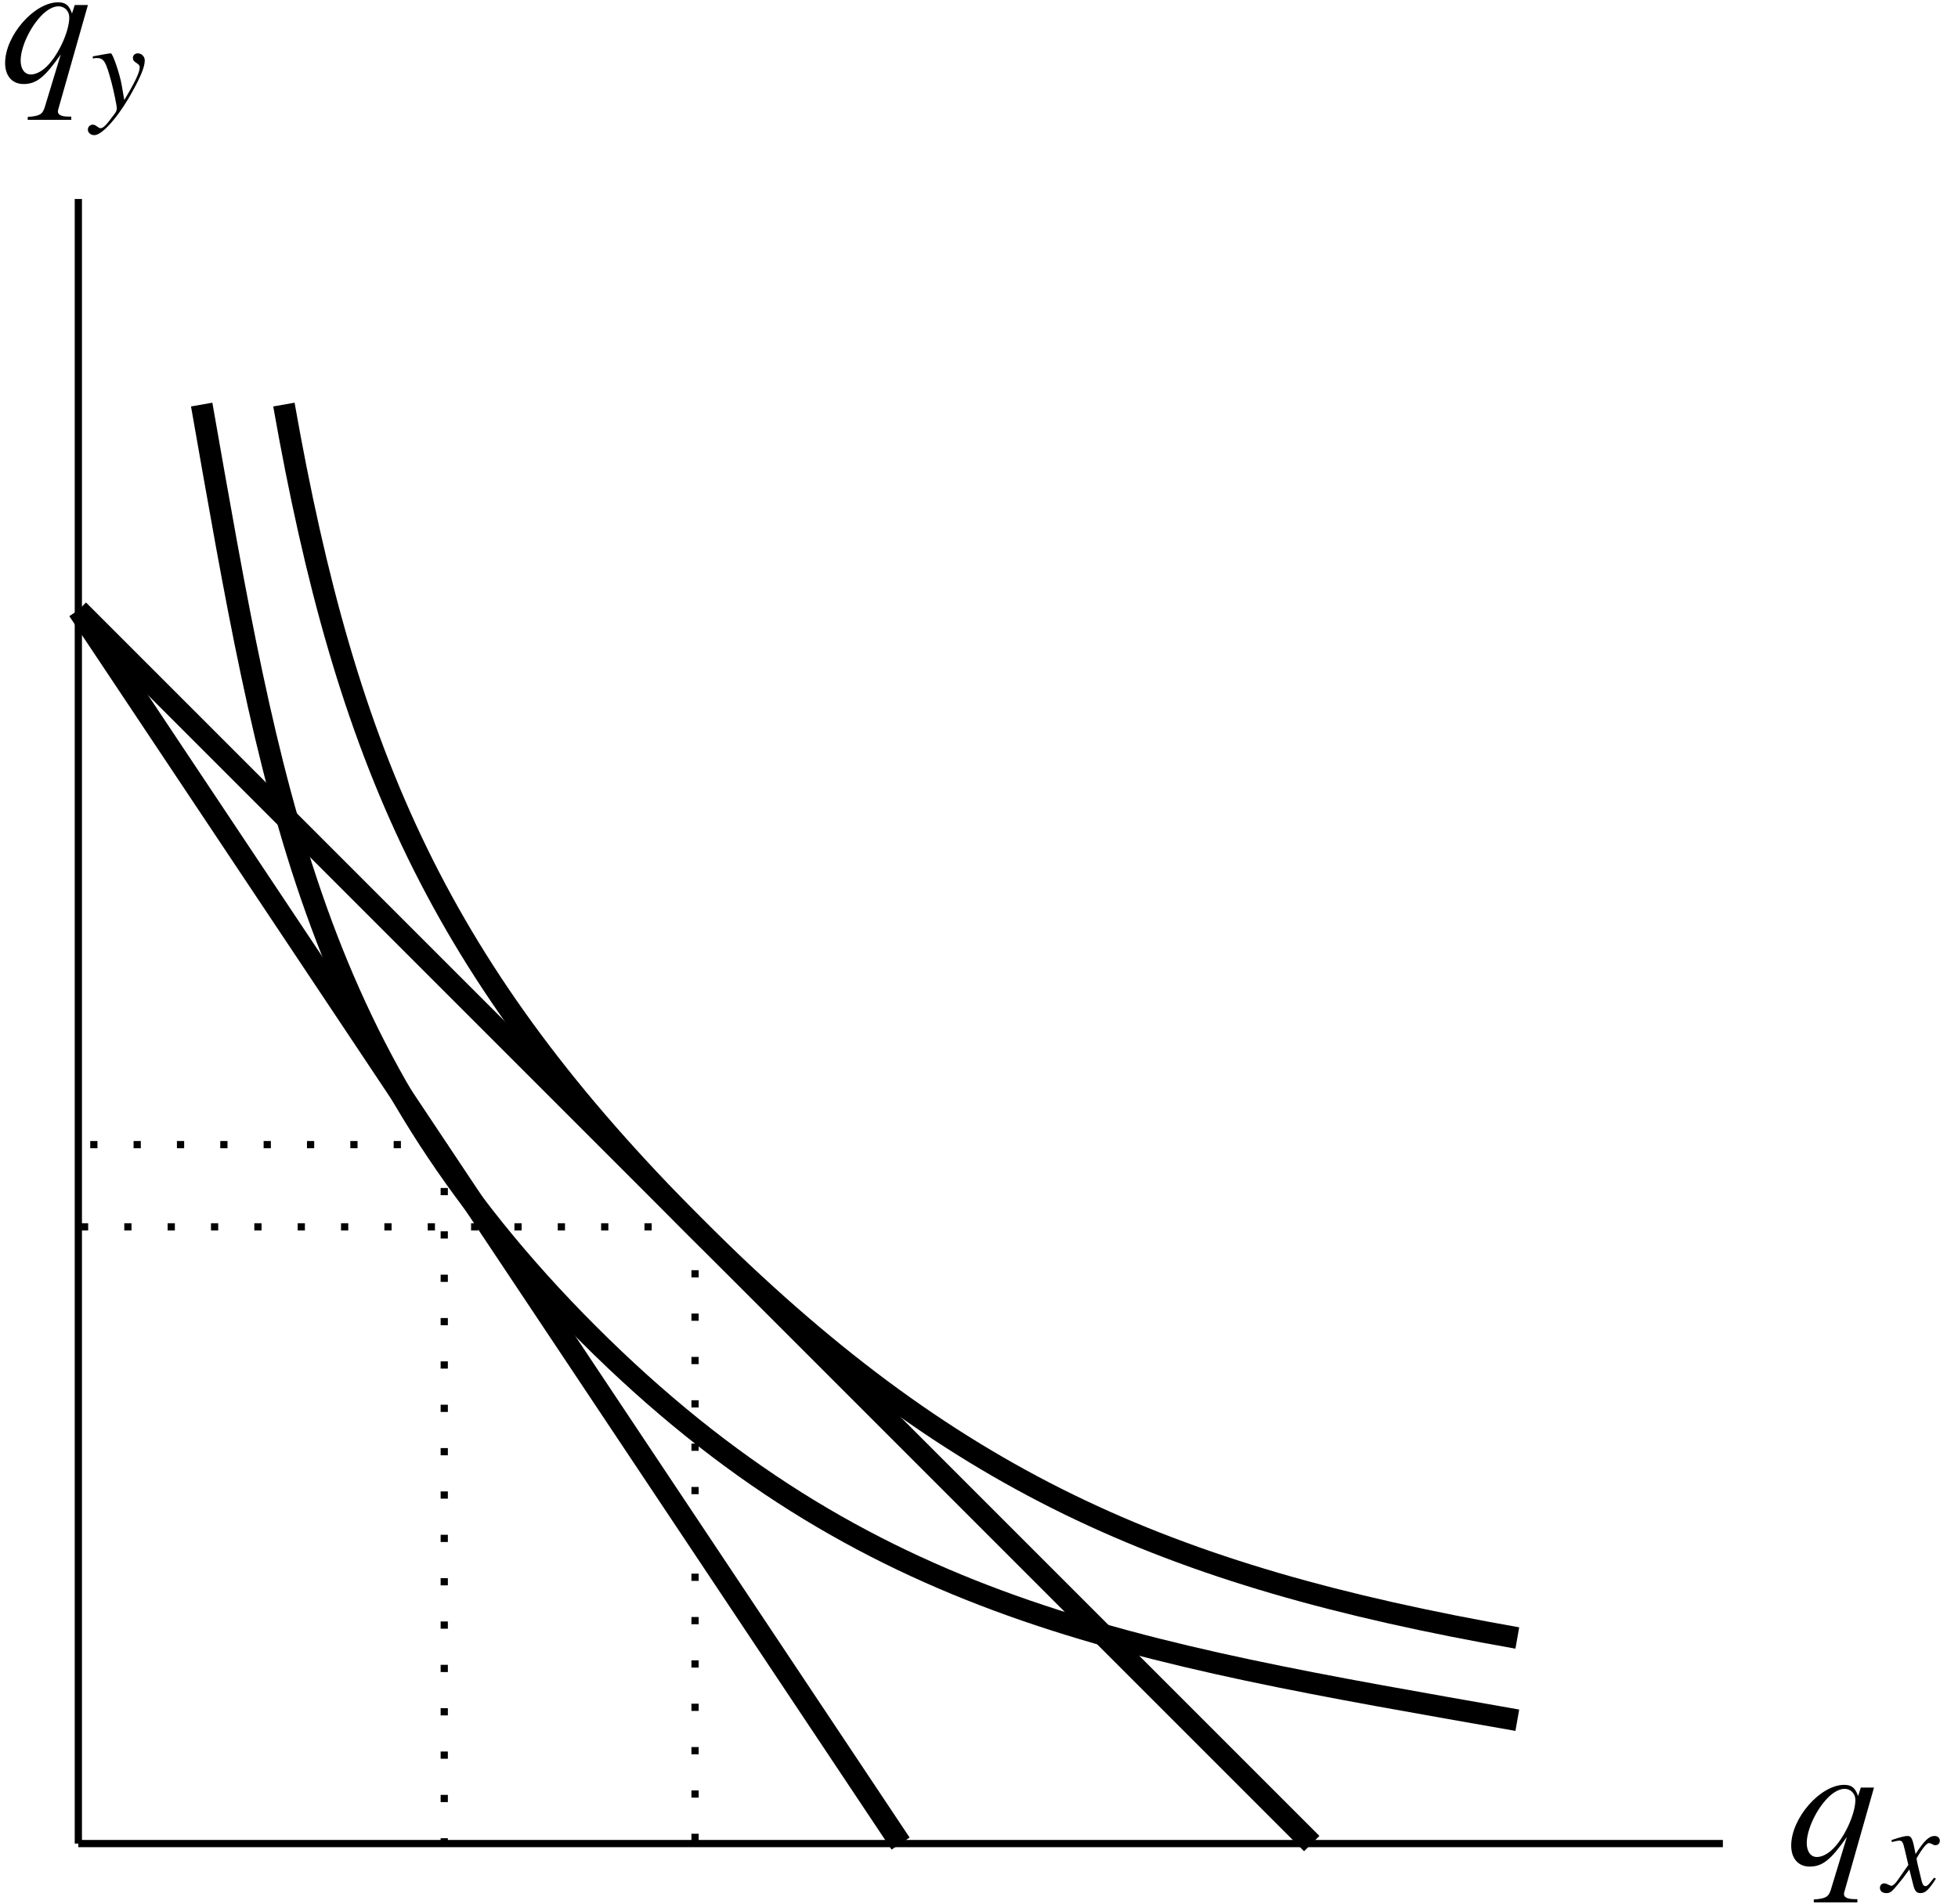
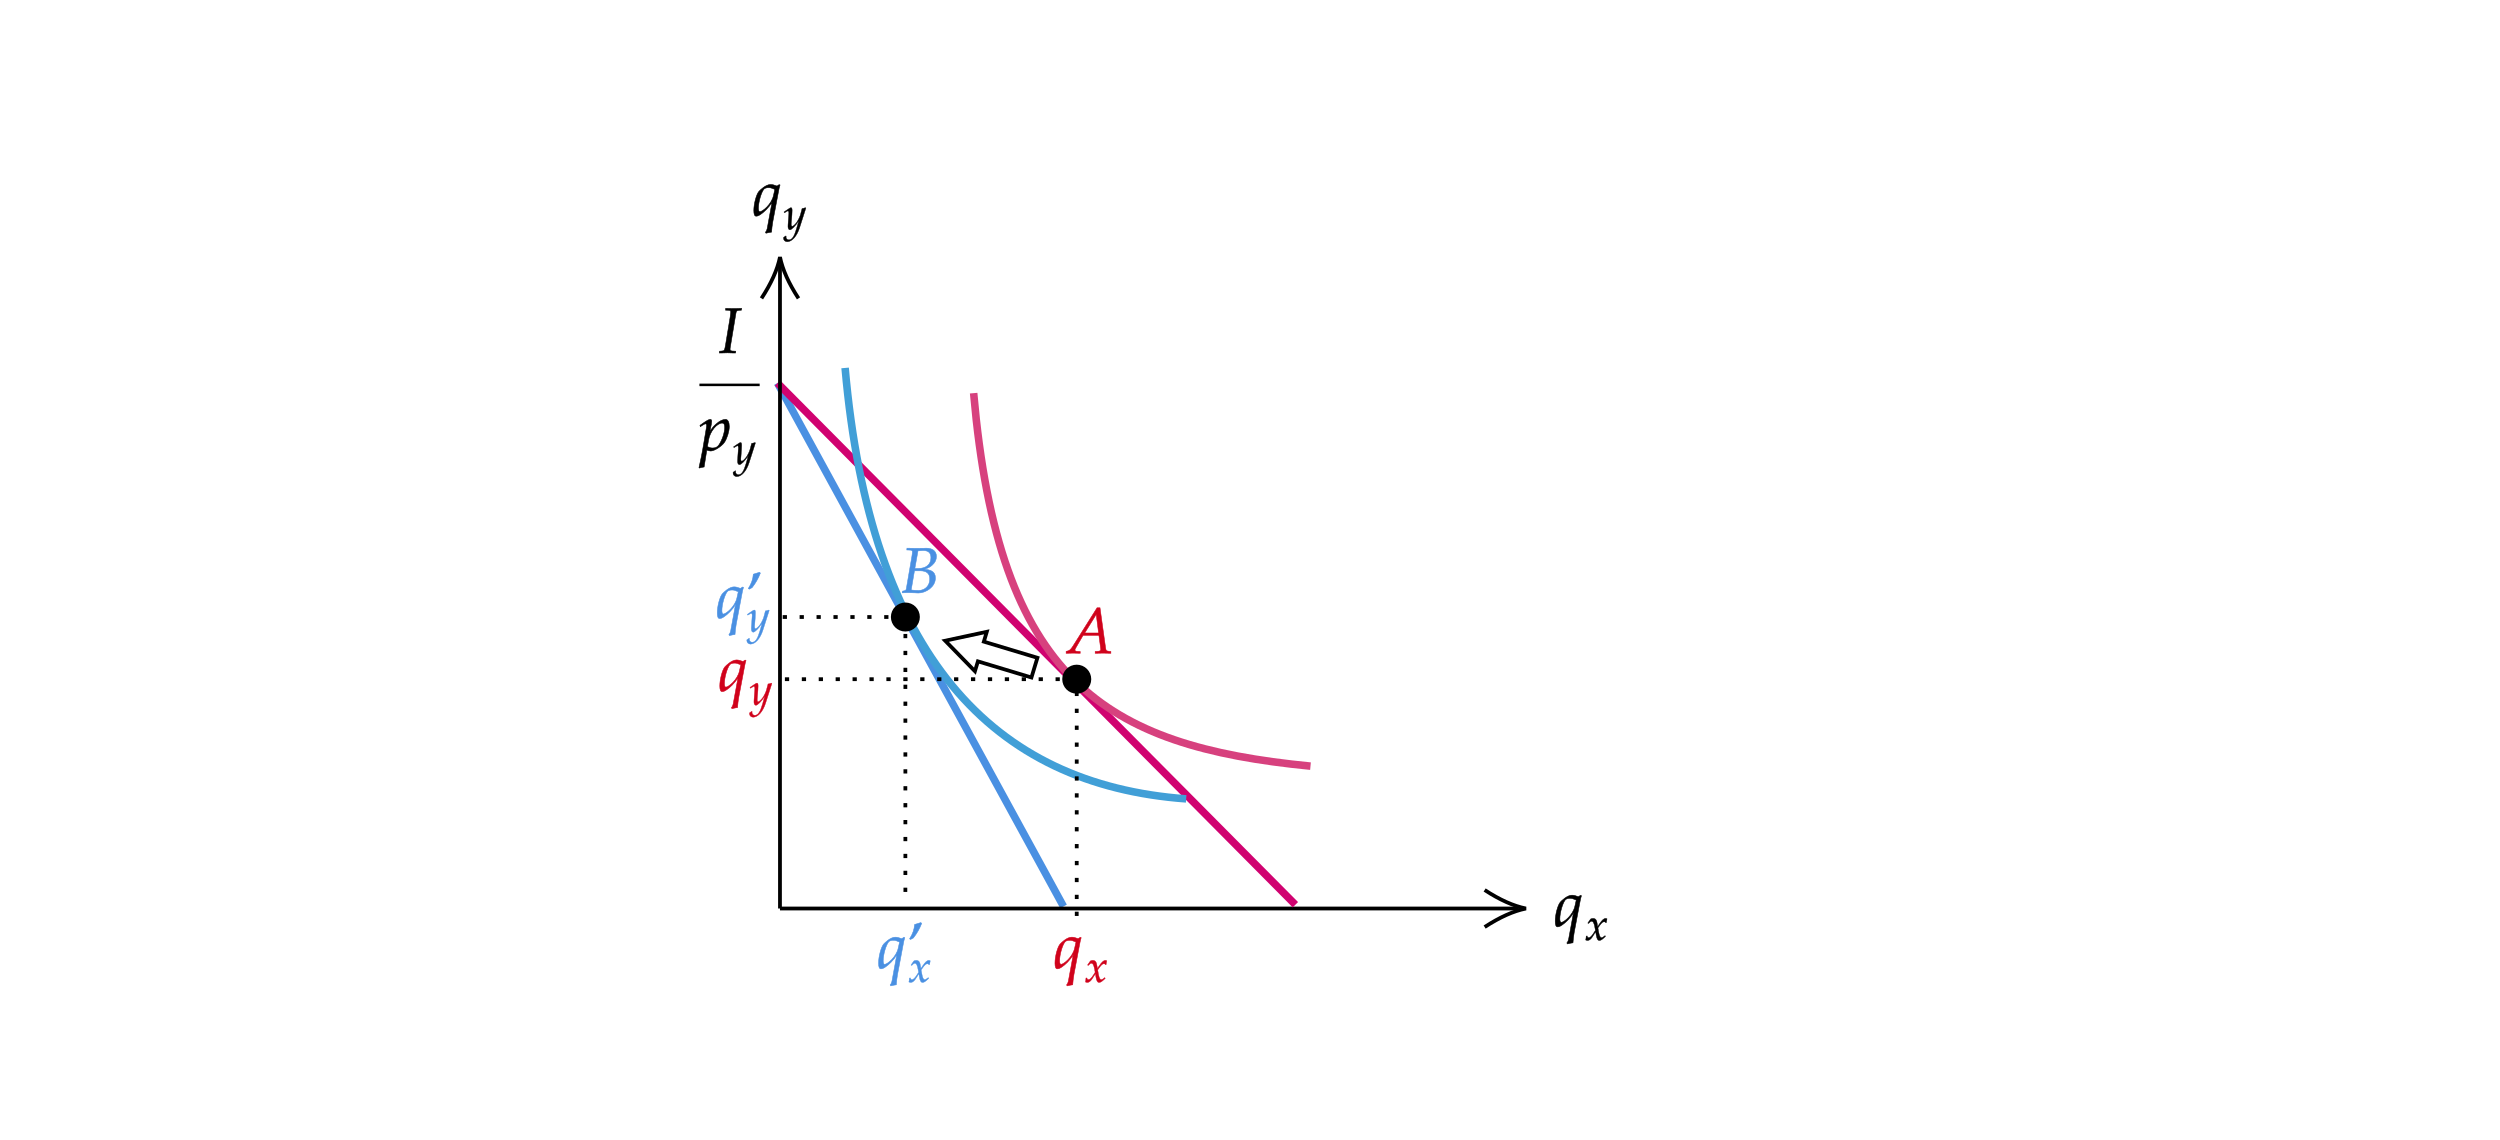
- <svg xmlns="http://www.w3.org/2000/svg" version="1.1" width="108pt" height="105pt" viewBox="0 0 108 105">
-   <g enable-background="new">
-     <path transform="matrix(.00359712,0,0,-.00359712,0,105)" stroke-width="110.783" stroke-linecap="butt" stroke-miterlimit="10" stroke-linejoin="miter" fill="none" stroke="#000000" d="M 1201.24 921.293 L 26418.7 921.293 " />
-     <path transform="matrix(.00359712,0,0,-.00359712,0,105)" d="M 28480.9 69.5 L 28433.8 69.5 C 28331.2 69.5 28273 97.234 28275.8 149.906 C 28275.8 158.219 28278.6 169.313 28281.3 180.391 L 28736 1779.97 L 28533.6 1779.97 L 28492 1649.67 C 28447.7 1777.19 28392.2 1821.55 28278.6 1821.55 C 27912.6 1821.55 27466.3 1311.47 27466.3 890.078 C 27466.3 693.25 27574.4 568.5 27749.1 568.5 C 27945.9 568.5 28073.4 671.078 28320.2 1023.16 L 28073.4 210.891 C 28037.4 100 27993 77.828 27812.8 63.953 L 27812.8 19.609 L 28480.9 19.609 L 28480.9 69.5 Z M 28286.9 1760.56 C 28378.4 1760.56 28450.4 1685.72 28450.4 1591.45 C 28450.4 1361.36 28261.9 967.703 28073.4 809.688 C 28001.3 748.703 27926.5 715.438 27860 715.438 C 27765.7 715.438 27704.7 798.594 27704.7 928.891 C 27704.7 1134.05 27848.9 1441.75 28029.1 1624.72 C 28115 1710.66 28206.5 1760.56 28286.9 1760.56 " />
-     <path transform="matrix(.00359712,0,0,-.00359712,0,105)" d="M 29658.3 398.172 C 29642.8 380.719 29633 369.094 29615.6 345.828 C 29571 287.672 29547.8 268.297 29526.4 268.297 C 29497.4 268.297 29479.9 293.484 29466.3 347.766 C 29462.5 363.281 29460.5 374.906 29458.6 380.719 C 29410.1 576.5 29388.8 665.672 29388.8 694.75 C 29474.1 844 29543.9 929.297 29578.8 929.297 C 29590.4 929.297 29605.9 923.484 29625.3 913.781 C 29648.6 900.219 29662.1 896.344 29677.6 896.344 C 29718.3 896.344 29745.5 925.422 29745.5 966.125 C 29745.5 1006.83 29712.5 1037.84 29666 1037.84 C 29580.7 1037.84 29507 968.063 29373.3 760.656 L 29352 867.266 C 29324.8 999.078 29303.5 1037.84 29251.2 1037.84 C 29208.5 1037.84 29142.6 1020.41 29024.4 981.641 L 29003.1 973.875 L 29010.8 944.797 C 29084.5 962.25 29101.9 966.125 29119.4 966.125 C 29167.8 966.125 29179.5 948.688 29206.6 832.375 L 29262.8 593.953 L 29103.9 367.156 C 29065.1 309 29026.3 274.109 29005 274.109 C 28993.4 274.109 28974 279.922 28954.6 291.547 C 28929.4 305.125 28908.1 310.938 28892.6 310.938 C 28855.7 310.938 28826.7 281.859 28826.7 243.094 C 28826.7 192.688 28865.4 161.672 28923.6 161.672 C 28983.7 161.672 29006.9 179.125 29103.9 297.375 C 29156.2 359.391 29196.9 411.734 29278.3 524.172 L 29336.5 291.547 C 29361.7 192.688 29386.9 161.672 29448.9 161.672 C 29522.6 161.672 29573 208.203 29685.4 382.656 L 29658.3 398.172 " />
-     <path transform="matrix(.00359712,0,0,-.00359712,0,105)" stroke-width="110.783" stroke-linecap="butt" stroke-miterlimit="10" stroke-linejoin="miter" fill="none" stroke="#000000" d="M 1201.24 921.293 L 1201.24 26138.7 " />
-     <path transform="matrix(.00359712,0,0,-.00359712,0,105)" d="M 1092.94 27402.5 L 1045.81 27402.5 C 943.234 27402.5 885.016 27430.2 887.797 27482.9 C 887.797 27491.2 890.563 27502.3 893.344 27513.4 L 1347.98 29113 L 1145.61 29113 L 1104.03 28982.7 C 1059.67 29110.2 1004.23 29154.5 890.563 29154.5 C 524.641 29154.5 78.312 28644.5 78.312 28223.1 C 78.312 28026.3 186.422 27901.5 361.078 27901.5 C 557.906 27901.5 685.422 28004.1 932.156 28356.2 L 685.422 27543.9 C 649.391 27433 605.031 27410.8 424.828 27397 L 424.828 27352.6 L 1092.94 27352.6 L 1092.94 27402.5 Z M 898.891 29093.6 C 990.375 29093.6 1062.44 29018.7 1062.44 28924.5 C 1062.44 28694.4 873.938 28300.7 685.422 28142.7 C 613.344 28081.7 538.5 28048.4 471.969 28048.4 C 377.703 28048.4 316.719 28131.6 316.719 28261.9 C 316.719 28467 460.875 28774.8 641.063 28957.7 C 727 29043.7 818.484 29093.6 898.891 29093.6 " />
-     <path transform="matrix(.00359712,0,0,-.00359712,0,105)" d="M 1423.08 28292.4 C 1448.28 28298.2 1461.84 28300.1 1483.17 28300.1 C 1593.66 28300.1 1622.73 28251.7 1711.91 27918.3 C 1744.86 27792.3 1791.38 27565.5 1791.38 27532.5 C 1791.38 27501.5 1779.75 27470.5 1750.67 27435.6 C 1690.58 27356.1 1651.81 27305.7 1630.48 27282.5 C 1589.78 27239.8 1566.52 27224.3 1541.33 27224.3 C 1529.69 27224.3 1516.13 27230.1 1494.8 27245.6 C 1465.72 27268.9 1444.41 27278.6 1423.08 27278.6 C 1380.44 27278.6 1347.48 27245.6 1347.48 27203 C 1347.48 27154.5 1390.13 27117.7 1446.34 27117.7 C 1570.39 27117.7 1824.33 27408.5 2033.69 27792.3 C 2165.5 28030.7 2219.77 28170.3 2219.77 28265.2 C 2219.77 28323.4 2171.31 28371.8 2113.16 28371.8 C 2068.58 28371.8 2037.56 28342.8 2037.56 28300.1 C 2037.56 28271 2053.06 28249.7 2091.83 28224.5 C 2128.67 28203.2 2142.23 28185.8 2142.23 28158.6 C 2142.23 28081.1 2070.52 27929.9 1905.75 27656.6 L 1866.98 27881.4 C 1837.91 28052 1729.34 28371.8 1700.27 28371.8 L 1692.52 28371.8 C 1690.58 28369.9 1682.83 28369.9 1675.08 28369.9 C 1657.63 28368 1587.84 28356.3 1485.11 28337 C 1475.42 28335 1450.22 28329.2 1423.08 28325.3 L 1423.08 28292.4 " />
-     <path transform="matrix(.00359712,0,0,-.00359712,0,105)" stroke-width="332.357" stroke-linecap="butt" stroke-miterlimit="10" stroke-linejoin="miter" fill="none" stroke="#000000" d="M 3092.55 22986.5 C 4138.79 17052.9 4758.27 12999.1 9018.67 8738.72 C 13279.1 4478.32 17332.8 3858.84 23266.5 2812.61 " />
-     <path transform="matrix(.00359712,0,0,-.00359712,0,105)" stroke-width="332.357" stroke-linecap="butt" stroke-miterlimit="10" stroke-linejoin="miter" fill="none" stroke="#000000" d="M 4353.41 22986.5 C 5311.62 17552.1 6755.79 14279.8 10657.8 10377.8 C 14559.7 6475.84 17832 5031.67 23266.5 4073.47 " />
-     <path transform="matrix(.00359712,0,0,-.00359712,0,105)" stroke-width="332.357" stroke-linecap="butt" stroke-miterlimit="10" stroke-linejoin="miter" fill="none" stroke="#000000" d="M 20114.3 921.293 L 1201.24 19834.4 " />
-     <path transform="matrix(.00359712,0,0,-.00359712,0,105)" stroke-width="110.783" stroke-linecap="butt" stroke-dasharray="110.783,553.929" stroke-miterlimit="10" stroke-linejoin="miter" fill="none" stroke="#000000" d="M 10657.8 10377.8 L 10657.8 921.293 " />
-     <path transform="matrix(.00359712,0,0,-.00359712,0,105)" stroke-width="110.783" stroke-linecap="butt" stroke-dasharray="110.783,553.929" stroke-miterlimit="10" stroke-linejoin="miter" fill="none" stroke="#000000" d="M 10657.8 10377.8 L 1201.24 10377.8 " />
-     <path transform="matrix(.00359712,0,0,-.00359712,0,105)" stroke-width="332.357" stroke-linecap="butt" stroke-miterlimit="10" stroke-linejoin="miter" fill="none" stroke="#000000" d="M 13809.9 921.293 L 1201.24 19834.4 " />
-     <path transform="matrix(.00359712,0,0,-.00359712,0,105)" stroke-width="110.783" stroke-linecap="butt" stroke-dasharray="110.783,553.929" stroke-miterlimit="10" stroke-linejoin="miter" fill="none" stroke="#000000" d="M 6812.11 11638.7 L 6812.11 921.293 " />
-     <path transform="matrix(.00359712,0,0,-.00359712,0,105)" stroke-width="110.783" stroke-linecap="butt" stroke-dasharray="110.783,553.929" stroke-miterlimit="10" stroke-linejoin="miter" fill="none" stroke="#000000" d="M 6812.11 11638.7 L 1201.24 11638.7 " />
-   </g>
+ <svg xmlns="http://www.w3.org/2000/svg" x="0" y="0" width="661.333" height="301.333" style="         width:661.333px;         height:301.333px;         background: transparent;         fill: none; ">
+   <svg class="role-diagram-draw-area">
+     <g class="shapes-region" style="stroke: black; fill: none;">
+       <g class="arrow-line">
+         <path class="connection real" stroke-dasharray="" d="  M205.67,101.33 L281.33,239.78" style="stroke: rgb(74, 144, 226); stroke-opacity: 1; stroke-width: 2; fill: none; fill-opacity: 1;" />
+       </g>
+       <g class="arrow-line">
+         <path class="connection real" stroke-dasharray="" d="  M206.33,240.33 L401.67,240.33" style="stroke: rgb(0, 0, 0); stroke-width: 1; fill: none; fill-opacity: 1;" />
+         <g stroke="#000" transform="matrix(-1,1.2246467991473532e-16,-1.2246467991473532e-16,-1,403.6667,240.3333)" style="stroke: rgb(0, 0, 0); stroke-width: 1;">
+           <path d=" M10.93,-4.9 Q4.96,-1 0,0 Q4.96,1 10.93,4.9" />
+         </g>
+       </g>
+       <g class="arrow-line">
+         <path class="connection real" stroke-dasharray="" d="  M205.67,101.33 L342.67,239.33" style="stroke: rgb(208, 2, 112); stroke-opacity: 1; stroke-width: 2; fill: none; fill-opacity: 1;" />
+       </g>
+       <g class="arrow-line">
+         <path class="connection real" stroke-dasharray="" d="  M206.33,70 L206.33,240.33" style="stroke: rgb(0, 0, 0); stroke-width: 1; fill: none; fill-opacity: 1;" />
+         <g stroke="#000" transform="matrix(6.123233995736766e-17,1,-1,6.123233995736766e-17,206.3333,68)" style="stroke: rgb(0, 0, 0); stroke-width: 1;">
+           <path d=" M10.93,-4.9 Q4.96,-1 0,0 Q4.96,1 10.93,4.9" />
+         </g>
+       </g>
+       <g class="arrow-line">
+         <path class="connection real" stroke-dasharray="" d="  M223.56,97.33 C230.22,173.33 262.44,207.56 313.78,211.33" style="stroke: rgb(65, 159, 215); stroke-opacity: 1; stroke-width: 2; fill: none; fill-opacity: 1;" />
+       </g>
+       <g class="arrow-line">
+         <path class="connection real" stroke-dasharray="" d="  M257.56,104 C264.22,180 292,197.33 346.67,202.67" style="stroke: rgb(215, 65, 126); stroke-opacity: 1; stroke-width: 2; fill: none; fill-opacity: 1;" />
+       </g>
+       <g class="composite-shape">
+         <path class="real" d=" M281.5,179.67 C281.5,177.83 282.99,176.33 284.83,176.33 C286.67,176.33 288.17,177.83 288.17,179.67 C288.17,181.51 286.67,183 284.83,183 C282.99,183 281.5,181.51 281.5,179.67 Z" style="stroke-width: 1; stroke: rgb(0, 0, 0); fill: rgb(0, 0, 0); fill-opacity: 1;" />
+       </g>
+       <g class="composite-shape">
+         <path class="real" d=" M236.17,163.22 C236.17,161.38 237.66,159.89 239.5,159.89 C241.34,159.89 242.83,161.38 242.83,163.22 C242.83,165.06 241.34,166.56 239.5,166.56 C237.66,166.56 236.17,165.06 236.17,163.22 Z" style="stroke-width: 1; stroke: rgb(0, 0, 0); fill: rgb(0, 0, 0); fill-opacity: 1;" />
+       </g>
+       <g class="arrow-line">
+         <path class="connection real" stroke-dasharray="1.125 3.35" d="  M284.83,183 L284.83,244" style="stroke: rgb(0, 0, 0); stroke-width: 1; fill: none; fill-opacity: 1;" />
+       </g>
+       <g class="arrow-line">
+         <path class="connection real" stroke-dasharray="1.125 3.35" d="  M284.83,179.67 L206.67,179.67" style="stroke: rgb(0, 0, 0); stroke-width: 1; fill: none; fill-opacity: 1;" />
+       </g>
+       <g class="arrow-line">
+         <path class="connection real" stroke-dasharray="1.125 3.35" d="  M239.5,163.22 L206.67,163.22" style="stroke: rgb(0, 0, 0); stroke-width: 1; fill: none; fill-opacity: 1;" />
+       </g>
+       <g class="arrow-line">
+         <path class="connection real" stroke-dasharray="1.125 3.35" d="  M239.5,163.22 L239.5,238.89" style="stroke: rgb(0, 0, 0); stroke-width: 1; fill: none; fill-opacity: 1;" />
+       </g>
+       <g class="composite-shape">
+         <path class="real" d=" M250.03,169.49 L261.04,167.13 L260.26,169.74 L274.43,174.01 L272.85,179.22 L258.69,174.95 L257.9,177.56 Z" style="stroke-width: 1; stroke: rgb(0, 0, 0); fill: none; fill-opacity: 1;" />
+       </g>
+       <g />
+     </g>
+     <g />
+     <g />
+     <g />
+   </svg>
+   <svg width="660" height="300" style="width:660px;height:300px;font-family:Asana-Math, Asana;background:transparent;">
+     <g>
+       <g>
+         <g>
+           <g>
+             <g>
+               <g>
+                 <g transform="matrix(1,0,0,1,199,57)">
+                   <path transform="matrix(0.017,0,0,-0.017,0,0)" d="M385 458C342 475 313 482 284 482C209 482 121 394 103 374C63 327 24 181 24 78C24 19 36 -11 60 -11C82 -11 101 -3 133 19C180 51 259 121 308 209L232 -205C227 -229 217 -249 205 -262L214 -276C245 -268 276 -262 300 -259C304 -205 310 -150 319 -100L405 356C416 417 422 443 432 474L418 480ZM118 59C104 59 96 80 96 113C96 209 139 359 181 409C193 424 222 433 254 433C282 433 303 427 351 406L330 311C301 174 160 59 118 59Z" stroke="rgb(0,0,0)" stroke-opacity="1" stroke-width="8" fill="rgb(0,0,0)" fill-opacity="1" />
+                 </g>
+               </g>
+               <g>
+                 <g>
+                   <g>
+                     <g>
+                       <g transform="matrix(1,0,0,1,207.3542,60.67084)">
+                         <path transform="matrix(0.0119,0,0,-0.0119,0,0)" d="M-7 -180C-8 -187 -8 -193 -8 -198C-8 -241 29 -276 74 -276C180 -276 290 -152 349 33L490 473L479 482C450 471 427 465 405 463L370 331C358 284 323 211 290 162C255 111 206 67 184 67C172 67 163 90 164 115L180 322C182 353 184 391 184 419C184 464 177 482 160 482C147 482 133 475 85 442L3 386L14 368L64 398C69 401 80 410 89 410C103 410 111 391 111 358C111 357 111 351 110 343L93 100L92 60C92 18 110 -11 135 -11C172 -11 256 74 331 187L282 16C231 -161 181 -234 111 -234C76 -234 49 -207 49 -172C49 -167 50 -159 51 -150L41 -146Z" stroke="rgb(0,0,0)" stroke-opacity="1" stroke-width="8" fill="rgb(0,0,0)" fill-opacity="1" />
+                       </g>
+                     </g>
+                   </g>
+                 </g>
+               </g>
+             </g>
+           </g>
+         </g>
+       </g>
+     </g>
+     <g>
+       <g>
+         <g>
+           <g>
+             <g>
+               <g>
+                 <g transform="matrix(1,0,0,1,411,245)">
+                   <path transform="matrix(0.017,0,0,-0.017,0,0)" d="M385 458C342 475 313 482 284 482C209 482 121 394 103 374C63 327 24 181 24 78C24 19 36 -11 60 -11C82 -11 101 -3 133 19C180 51 259 121 308 209L232 -205C227 -229 217 -249 205 -262L214 -276C245 -268 276 -262 300 -259C304 -205 310 -150 319 -100L405 356C416 417 422 443 432 474L418 480ZM118 59C104 59 96 80 96 113C96 209 139 359 181 409C193 424 222 433 254 433C282 433 303 427 351 406L330 311C301 174 160 59 118 59Z" stroke="rgb(0,0,0)" stroke-opacity="1" stroke-width="8" fill="rgb(0,0,0)" fill-opacity="1" />
+                 </g>
+               </g>
+               <g>
+                 <g>
+                   <g>
+                     <g>
+                       <g transform="matrix(1,0,0,1,419.3542,248.6708)">
+                         <path transform="matrix(0.0119,0,0,-0.0119,0,0)" d="M9 1C24 -7 40 -11 52 -11C85 -11 124 18 155 65L231 182L242 113C255 28 278 -11 314 -11C336 -11 368 6 400 35L449 79L440 98C404 68 379 53 363 53C348 53 335 63 325 83C316 102 305 139 300 168L282 269L317 318C364 383 391 406 422 406C438 406 450 398 455 383L469 387L484 472C472 479 463 482 454 482C414 482 374 446 312 354L275 299L269 347C257 446 230 482 171 482C145 482 123 474 114 461L56 378L73 368C103 402 123 416 142 416C175 416 197 375 214 277L225 215L185 153C142 86 108 54 80 54C65 54 54 58 52 63L41 91L21 88C21 53 13 27 9 1Z" stroke="rgb(0,0,0)" stroke-opacity="1" stroke-width="8" fill="rgb(0,0,0)" fill-opacity="1" />
+                       </g>
+                     </g>
+                   </g>
+                 </g>
+               </g>
+             </g>
+           </g>
+         </g>
+       </g>
+     </g>
+     <g>
+       <g>
+         <g>
+           <g>
+             <g>
+               <g>
+                 <g>
+                   <g>
+                     <g>
+                       <g transform="matrix(1,0,0,1,190.1667,93.33334)">
+                         <path transform="matrix(0.017,0,0,-0.017,0,0)" d="M103 664L150 662C174 661 185 653 185 636C185 629 179 576 176 559L104 125C89 36 86 31 46 28L10 25L7 -3L39 -3L133 0L227 -3L259 -3L262 25L210 28C184 30 174 37 174 57C174 63 175 74 176 78L265 613C272 652 277 657 316 661L351 664L354 692L248 689C231 689 213 689 170 690L106 692Z" stroke="rgb(0,0,0)" stroke-opacity="1" stroke-width="8" fill="rgb(0,0,0)" fill-opacity="1" />
+                       </g>
+                     </g>
+                   </g>
+                 </g>
+                 <g>
+                   <g>
+                     <g>
+                       <g transform="matrix(1,0,0,1,185.0208,119.125)">
+                         <path transform="matrix(0.017,0,0,-0.017,0,0)" d="M176 -11C232 -11 347 62 390 125C431 186 465 296 465 371C465 438 442 482 406 482C364 482 311 456 259 409C218 374 198 348 162 289L186 408C189 425 191 440 191 452C191 471 183 482 169 482C148 482 110 461 36 408L8 388L15 368L47 389C75 407 86 412 95 412C105 412 112 403 112 389C112 381 110 361 108 351L50 8C40 -52 21 -143 1 -233L-7 -270L0 -276C21 -269 41 -264 73 -259L115 3C136 -4 158 -11 176 -11ZM143 165C165 293 272 424 355 424C381 424 393 402 393 356C393 275 353 156 300 80C280 51 248 36 207 36C176 36 151 43 125 59Z" stroke="rgb(0,0,0)" stroke-opacity="1" stroke-width="8" fill="rgb(0,0,0)" fill-opacity="1" />
+                       </g>
+                     </g>
+                     <g>
+                       <g>
+                         <g>
+                           <g>
+                             <g transform="matrix(1,0,0,1,194.0104,122.7958)">
+                               <path transform="matrix(0.0119,0,0,-0.0119,0,0)" d="M-7 -180C-8 -187 -8 -193 -8 -198C-8 -241 29 -276 74 -276C180 -276 290 -152 349 33L490 473L479 482C450 471 427 465 405 463L370 331C358 284 323 211 290 162C255 111 206 67 184 67C172 67 163 90 164 115L180 322C182 353 184 391 184 419C184 464 177 482 160 482C147 482 133 475 85 442L3 386L14 368L64 398C69 401 80 410 89 410C103 410 111 391 111 358C111 357 111 351 110 343L93 100L92 60C92 18 110 -11 135 -11C172 -11 256 74 331 187L282 16C231 -161 181 -234 111 -234C76 -234 49 -207 49 -172C49 -167 50 -159 51 -150L41 -146Z" stroke="rgb(0,0,0)" stroke-opacity="1" stroke-width="8" fill="rgb(0,0,0)" fill-opacity="1" />
+                             </g>
+                           </g>
+                         </g>
+                       </g>
+                     </g>
+                   </g>
+                 </g>
+                 <line style="fill:none;stroke-width:0.667px;stroke:rgb(0, 0, 0);" x1="185.021" y1="101.813" x2="200.958" y2="101.813" />
+               </g>
+             </g>
+           </g>
+         </g>
+       </g>
+     </g>
+     <g>
+       <g>
+         <g>
+           <g>
+             <g>
+               <g>
+                 <g transform="matrix(1,0,0,1,278.6667,256.1042)">
+                   <path transform="matrix(0.017,0,0,-0.017,0,0)" d="M385 458C342 475 313 482 284 482C209 482 121 394 103 374C63 327 24 181 24 78C24 19 36 -11 60 -11C82 -11 101 -3 133 19C180 51 259 121 308 209L232 -205C227 -229 217 -249 205 -262L214 -276C245 -268 276 -262 300 -259C304 -205 310 -150 319 -100L405 356C416 417 422 443 432 474L418 480ZM118 59C104 59 96 80 96 113C96 209 139 359 181 409C193 424 222 433 254 433C282 433 303 427 351 406L330 311C301 174 160 59 118 59Z" stroke="rgb(208,2,27)" stroke-opacity="1" stroke-width="8" fill="rgb(208,2,27)" fill-opacity="1" />
+                 </g>
+               </g>
+               <g>
+                 <g>
+                   <g>
+                     <g>
+                       <g transform="matrix(1,0,0,1,287.0208,259.775)">
+                         <path transform="matrix(0.0119,0,0,-0.0119,0,0)" d="M9 1C24 -7 40 -11 52 -11C85 -11 124 18 155 65L231 182L242 113C255 28 278 -11 314 -11C336 -11 368 6 400 35L449 79L440 98C404 68 379 53 363 53C348 53 335 63 325 83C316 102 305 139 300 168L282 269L317 318C364 383 391 406 422 406C438 406 450 398 455 383L469 387L484 472C472 479 463 482 454 482C414 482 374 446 312 354L275 299L269 347C257 446 230 482 171 482C145 482 123 474 114 461L56 378L73 368C103 402 123 416 142 416C175 416 197 375 214 277L225 215L185 153C142 86 108 54 80 54C65 54 54 58 52 63L41 91L21 88C21 53 13 27 9 1Z" stroke="rgb(208,2,27)" stroke-opacity="1" stroke-width="8" fill="rgb(208,2,27)" fill-opacity="1" />
+                       </g>
+                     </g>
+                   </g>
+                 </g>
+               </g>
+             </g>
+           </g>
+         </g>
+       </g>
+     </g>
+     <g>
+       <g>
+         <g>
+           <g>
+             <g>
+               <g>
+                 <g transform="matrix(1,0,0,1,190,182.7708)">
+                   <path transform="matrix(0.017,0,0,-0.017,0,0)" d="M385 458C342 475 313 482 284 482C209 482 121 394 103 374C63 327 24 181 24 78C24 19 36 -11 60 -11C82 -11 101 -3 133 19C180 51 259 121 308 209L232 -205C227 -229 217 -249 205 -262L214 -276C245 -268 276 -262 300 -259C304 -205 310 -150 319 -100L405 356C416 417 422 443 432 474L418 480ZM118 59C104 59 96 80 96 113C96 209 139 359 181 409C193 424 222 433 254 433C282 433 303 427 351 406L330 311C301 174 160 59 118 59Z" stroke="rgb(208,2,27)" stroke-opacity="1" stroke-width="8" fill="rgb(208,2,27)" fill-opacity="1" />
+                 </g>
+               </g>
+               <g>
+                 <g>
+                   <g>
+                     <g>
+                       <g transform="matrix(1,0,0,1,198.3542,186.4417)">
+                         <path transform="matrix(0.0119,0,0,-0.0119,0,0)" d="M-7 -180C-8 -187 -8 -193 -8 -198C-8 -241 29 -276 74 -276C180 -276 290 -152 349 33L490 473L479 482C450 471 427 465 405 463L370 331C358 284 323 211 290 162C255 111 206 67 184 67C172 67 163 90 164 115L180 322C182 353 184 391 184 419C184 464 177 482 160 482C147 482 133 475 85 442L3 386L14 368L64 398C69 401 80 410 89 410C103 410 111 391 111 358C111 357 111 351 110 343L93 100L92 60C92 18 110 -11 135 -11C172 -11 256 74 331 187L282 16C231 -161 181 -234 111 -234C76 -234 49 -207 49 -172C49 -167 50 -159 51 -150L41 -146Z" stroke="rgb(208,2,27)" stroke-opacity="1" stroke-width="8" fill="rgb(208,2,27)" fill-opacity="1" />
+                       </g>
+                     </g>
+                   </g>
+                 </g>
+               </g>
+             </g>
+           </g>
+         </g>
+       </g>
+     </g>
+     <g>
+       <g>
+         <g>
+           <g>
+             <g>
+               <g>
+                 <g transform="matrix(1,0,0,1,189.3333,163.4375)">
+                   <path transform="matrix(0.017,0,0,-0.017,0,0)" d="M385 458C342 475 313 482 284 482C209 482 121 394 103 374C63 327 24 181 24 78C24 19 36 -11 60 -11C82 -11 101 -3 133 19C180 51 259 121 308 209L232 -205C227 -229 217 -249 205 -262L214 -276C245 -268 276 -262 300 -259C304 -205 310 -150 319 -100L405 356C416 417 422 443 432 474L418 480ZM118 59C104 59 96 80 96 113C96 209 139 359 181 409C193 424 222 433 254 433C282 433 303 427 351 406L330 311C301 174 160 59 118 59ZM566 470C623 543 661 610 695 696L682 709C646 697 636 694 585 679C579 599 555 533 507 456L522 446Z" stroke="rgb(74,144,226)" stroke-opacity="1" stroke-width="8" fill="rgb(74,144,226)" fill-opacity="1" />
+                 </g>
+               </g>
+               <g>
+                 <g>
+                   <g>
+                     <g>
+                       <g transform="matrix(1,0,0,1,197.6563,167.1083)">
+                         <path transform="matrix(0.0119,0,0,-0.0119,0,0)" d="M-7 -180C-8 -187 -8 -193 -8 -198C-8 -241 29 -276 74 -276C180 -276 290 -152 349 33L490 473L479 482C450 471 427 465 405 463L370 331C358 284 323 211 290 162C255 111 206 67 184 67C172 67 163 90 164 115L180 322C182 353 184 391 184 419C184 464 177 482 160 482C147 482 133 475 85 442L3 386L14 368L64 398C69 401 80 410 89 410C103 410 111 391 111 358C111 357 111 351 110 343L93 100L92 60C92 18 110 -11 135 -11C172 -11 256 74 331 187L282 16C231 -161 181 -234 111 -234C76 -234 49 -207 49 -172C49 -167 50 -159 51 -150L41 -146Z" stroke="rgb(74,144,226)" stroke-opacity="1" stroke-width="8" fill="rgb(74,144,226)" fill-opacity="1" />
+                       </g>
+                     </g>
+                   </g>
+                 </g>
+               </g>
+             </g>
+           </g>
+         </g>
+       </g>
+     </g>
+     <g>
+       <g>
+         <g>
+           <g>
+             <g>
+               <g>
+                 <g transform="matrix(1,0,0,1,232,256.1042)">
+                   <path transform="matrix(0.017,0,0,-0.017,0,0)" d="M385 458C342 475 313 482 284 482C209 482 121 394 103 374C63 327 24 181 24 78C24 19 36 -11 60 -11C82 -11 101 -3 133 19C180 51 259 121 308 209L232 -205C227 -229 217 -249 205 -262L214 -276C245 -268 276 -262 300 -259C304 -205 310 -150 319 -100L405 356C416 417 422 443 432 474L418 480ZM118 59C104 59 96 80 96 113C96 209 139 359 181 409C193 424 222 433 254 433C282 433 303 427 351 406L330 311C301 174 160 59 118 59ZM566 470C623 543 661 610 695 696L682 709C646 697 636 694 585 679C579 599 555 533 507 456L522 446Z" stroke="rgb(74,144,226)" stroke-opacity="1" stroke-width="8" fill="rgb(74,144,226)" fill-opacity="1" />
+                 </g>
+               </g>
+               <g>
+                 <g>
+                   <g>
+                     <g>
+                       <g transform="matrix(1,0,0,1,240.3229,259.775)">
+                         <path transform="matrix(0.0119,0,0,-0.0119,0,0)" d="M9 1C24 -7 40 -11 52 -11C85 -11 124 18 155 65L231 182L242 113C255 28 278 -11 314 -11C336 -11 368 6 400 35L449 79L440 98C404 68 379 53 363 53C348 53 335 63 325 83C316 102 305 139 300 168L282 269L317 318C364 383 391 406 422 406C438 406 450 398 455 383L469 387L484 472C472 479 463 482 454 482C414 482 374 446 312 354L275 299L269 347C257 446 230 482 171 482C145 482 123 474 114 461L56 378L73 368C103 402 123 416 142 416C175 416 197 375 214 277L225 215L185 153C142 86 108 54 80 54C65 54 54 58 52 63L41 91L21 88C21 53 13 27 9 1Z" stroke="rgb(74,144,226)" stroke-opacity="1" stroke-width="8" fill="rgb(74,144,226)" fill-opacity="1" />
+                       </g>
+                     </g>
+                   </g>
+                 </g>
+               </g>
+             </g>
+           </g>
+         </g>
+       </g>
+     </g>
+     <g>
+       <g>
+         <g>
+           <g>
+             <g>
+               <g>
+                 <g transform="matrix(1,0,0,1,281.5521,172.7708)">
+                   <path transform="matrix(0.017,0,0,-0.017,0,0)" d="M567 55C567 39 552 30 524 28L480 25L480 -3C582 0 582 0 602 0C622 0 622 0 724 -3L724 25L698 28C651 35 650 35 642 80L555 705L509 705L136 112C100 56 82 40 48 32L28 27L28 -3C120 0 120 0 140 0C159 0 161 0 247 -3L247 25L195 28C179 29 164 38 164 47C164 55 171 69 190 102L292 277L538 277L563 89L563 86C563 84 567 69 567 55ZM496 601L533 313L317 313Z" stroke="rgb(208,2,27)" stroke-opacity="1" stroke-width="8" fill="rgb(208,2,27)" fill-opacity="1" />
+                 </g>
+               </g>
+             </g>
+           </g>
+         </g>
+       </g>
+     </g>
+     <g>
+       <g>
+         <g>
+           <g>
+             <g>
+               <g>
+                 <g transform="matrix(1,0,0,1,238.2188,156.7708)">
+                   <path transform="matrix(0.017,0,0,-0.017,0,0)" d="M543 227C543 337 459 353 377 365C434 385 459 397 490 425C536 464 559 511 559 562C559 644 501 692 401 692C399 692 389 692 374 691L311 690C299 689 263 689 251 689C232 689 201 690 152 691L100 692L97 664L150 662C174 661 185 653 185 635C185 621 181 589 176 559L89 55C85 37 73 30 31 23L26 -3L63 -2C90 0 105 0 117 0C128 0 154 -1 180 -2L217 -3L237 -4C256 -5 269 -6 277 -6C392 -6 543 87 543 227ZM166 41L217 340L302 340C405 340 455 298 455 211C455 108 382 34 282 34C228 34 207 38 166 41ZM352 655C433 655 473 619 473 544C473 439 399 376 275 376L223 376L272 650C288 650 329 655 352 655Z" stroke="rgb(74,144,226)" stroke-opacity="1" stroke-width="8" fill="rgb(74,144,226)" fill-opacity="1" />
+                 </g>
+               </g>
+             </g>
+           </g>
+         </g>
+       </g>
+     </g>
+   </svg>
</svg>
